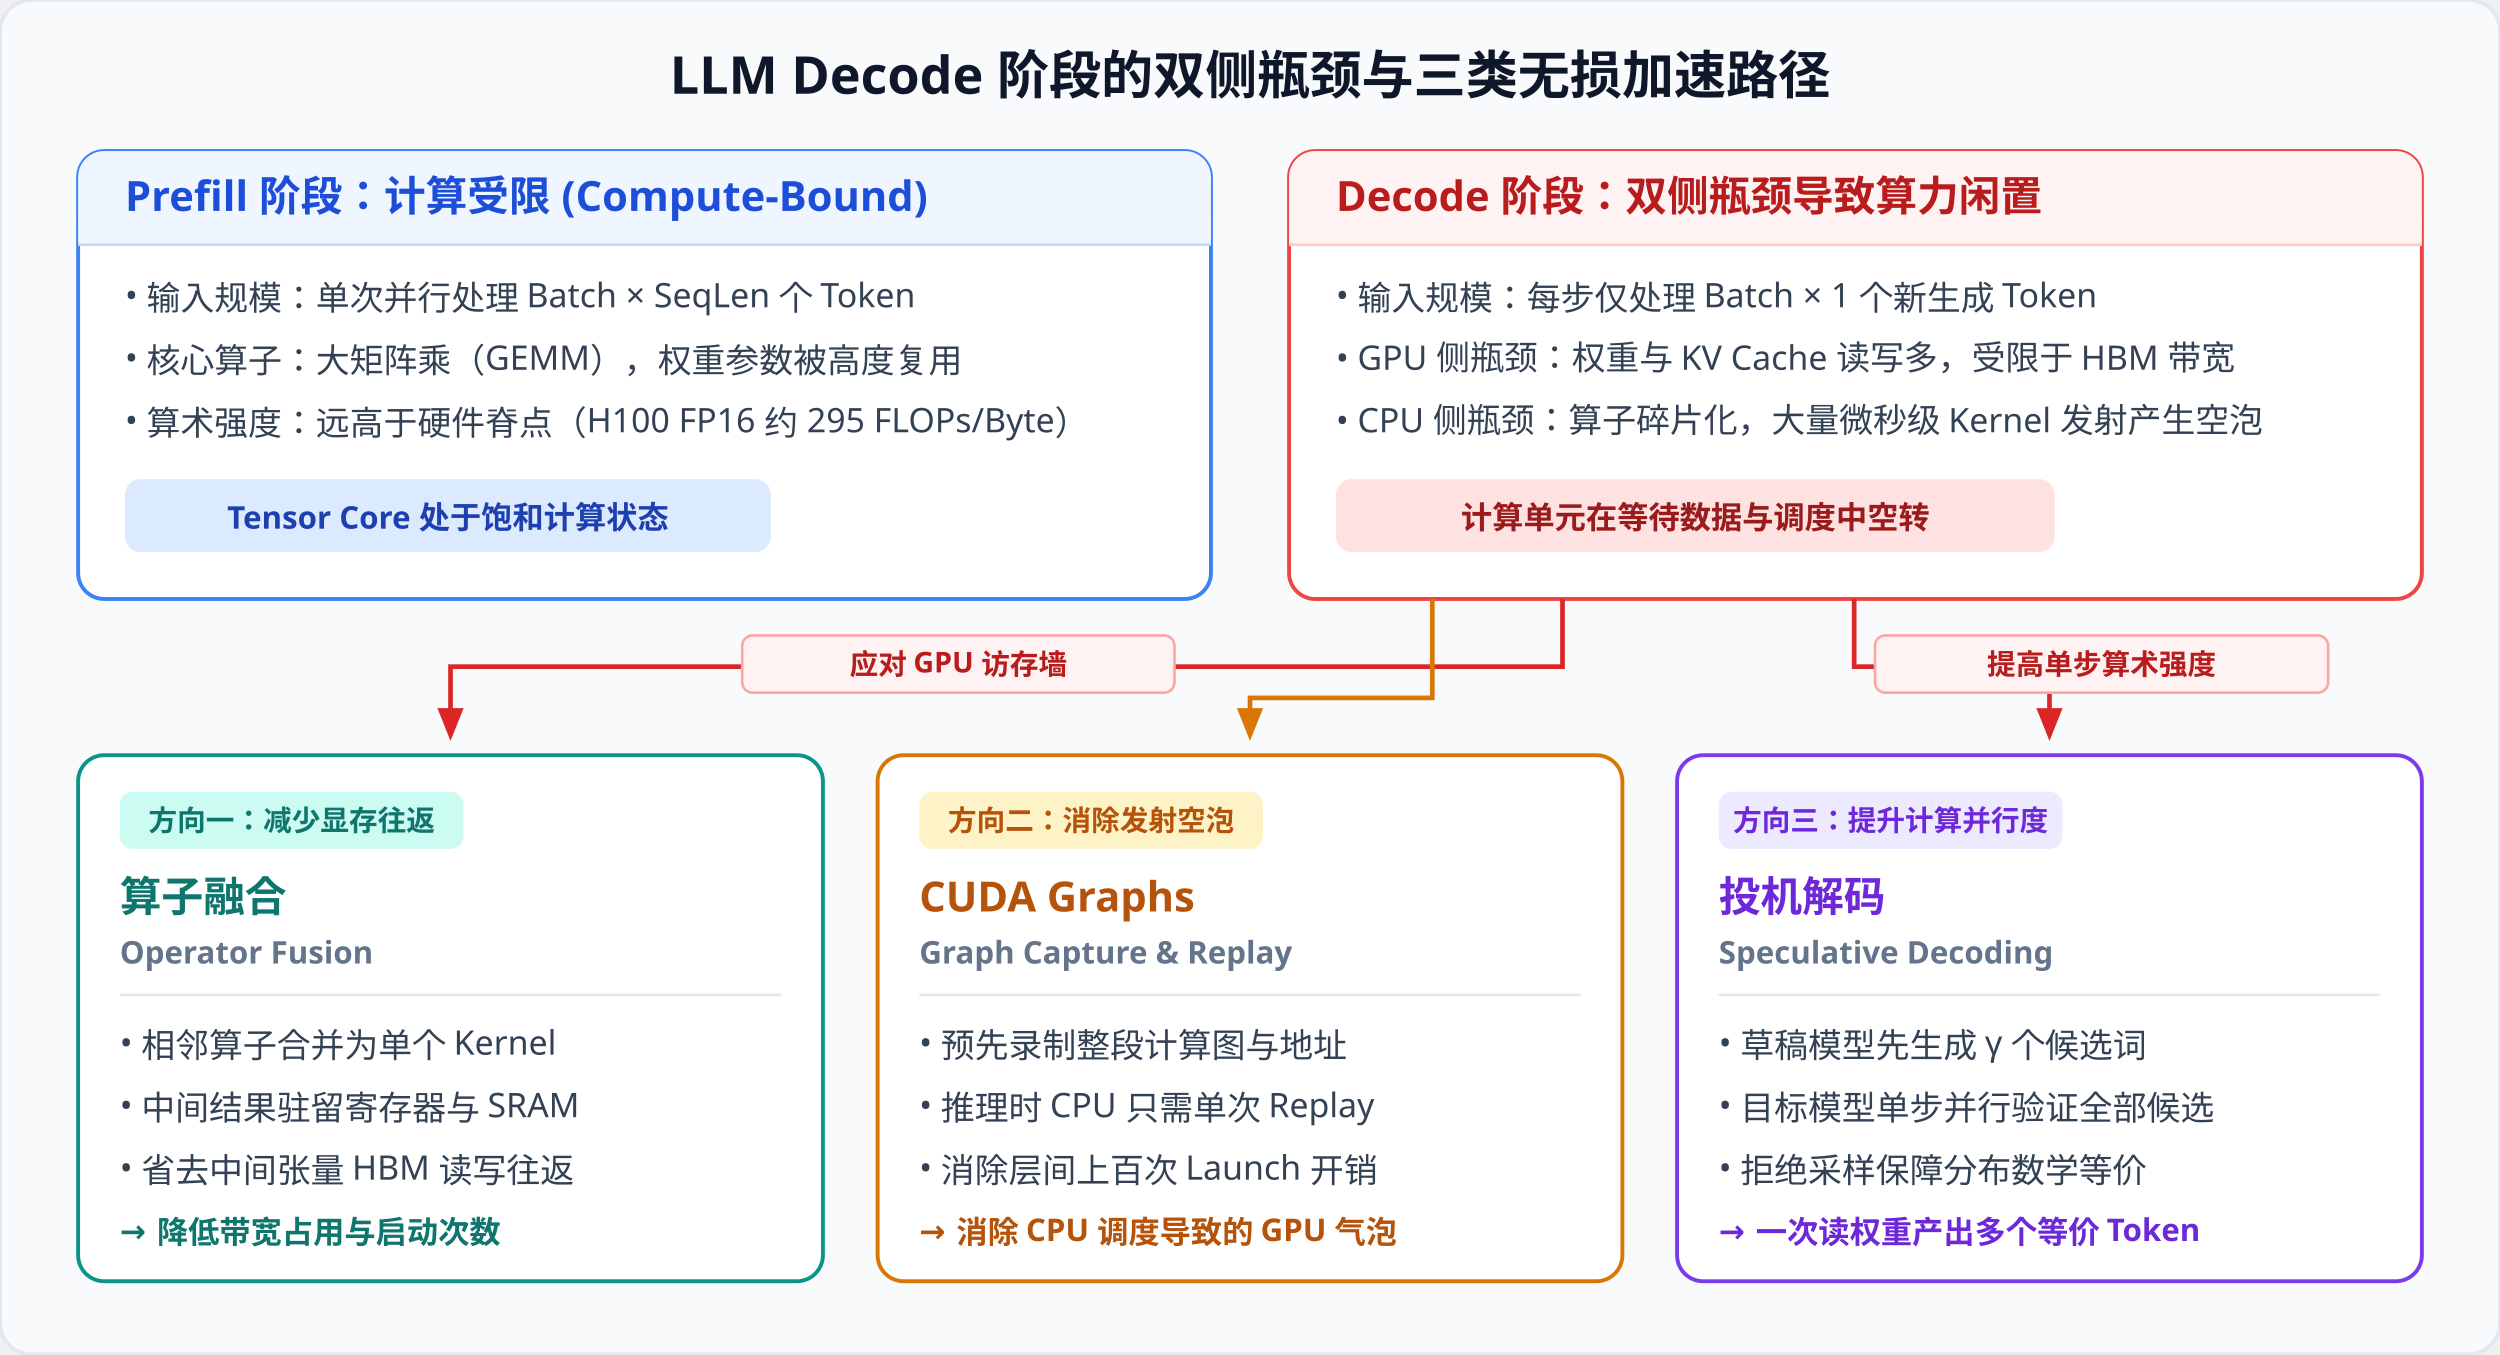
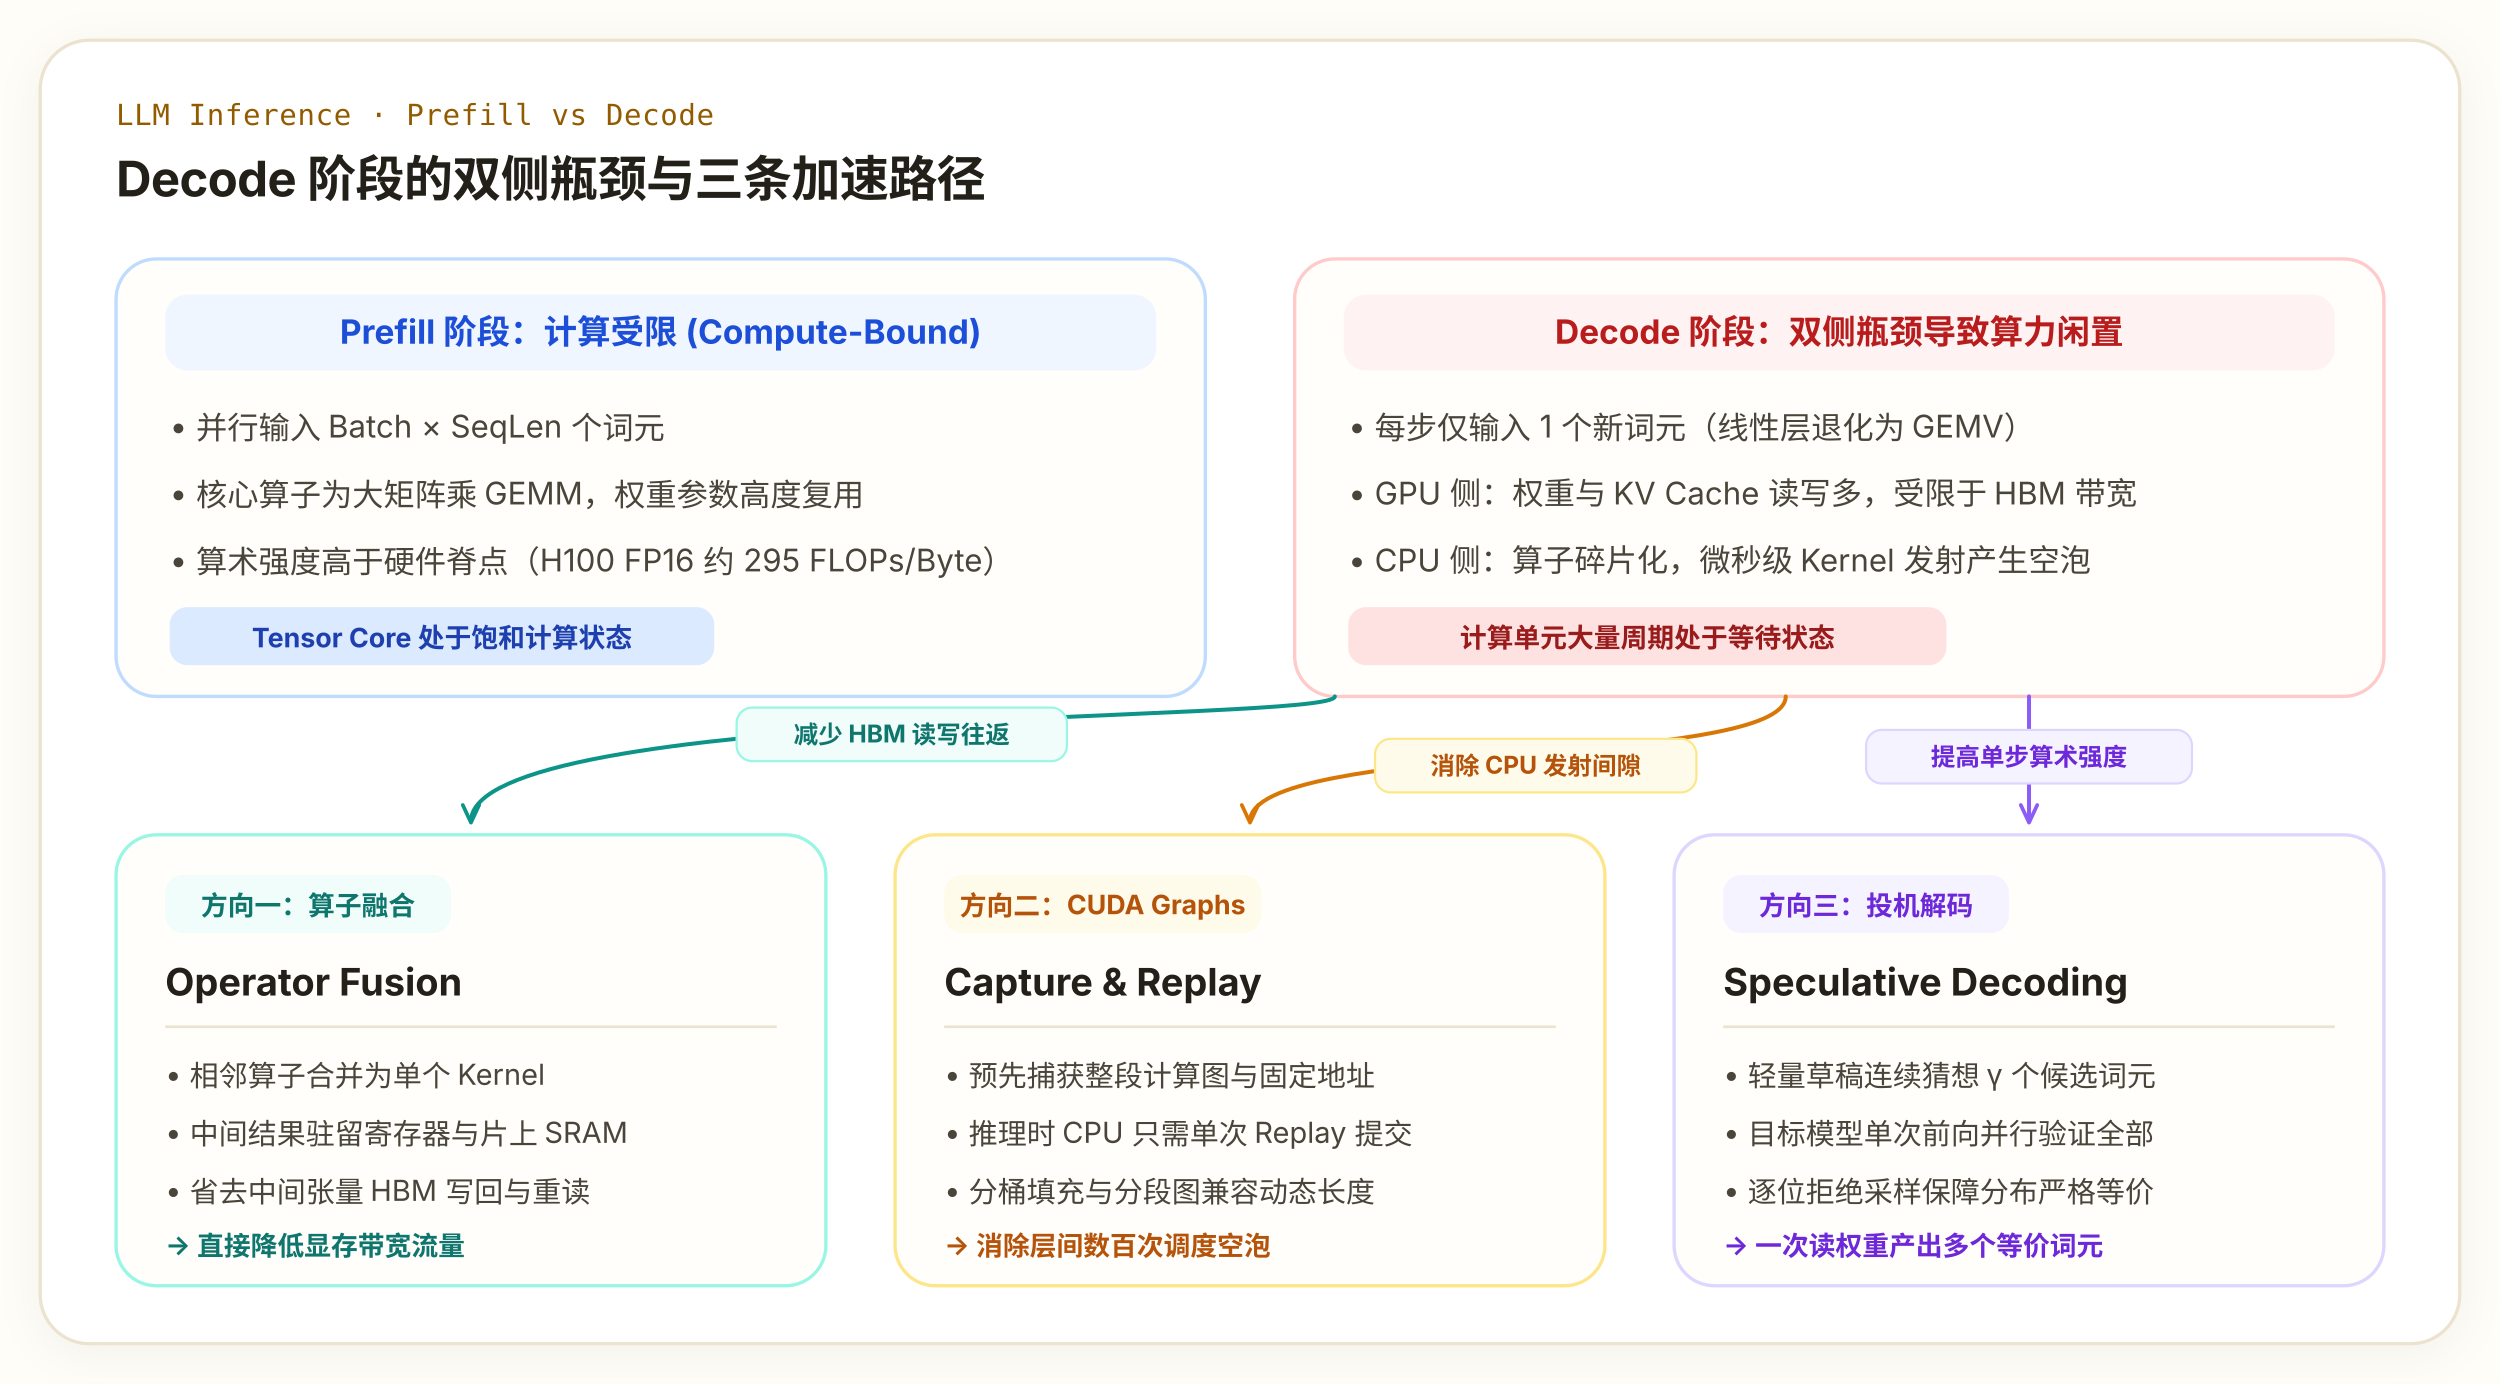
- <svg xmlns="http://www.w3.org/2000/svg" viewBox="0 0 960 520" width="960" height="520">
+ <svg xmlns="http://www.w3.org/2000/svg" viewBox="0 0 1120 620" width="1120" height="620">
  <defs>
-     <style>
-       text { font-family: "Microsoft YaHei", "PingFang SC", "Noto Sans SC", "Segoe UI", sans-serif; }
-       .title { font-size: 20px; font-weight: 700; fill: #0f172a; }
-       .card-title { font-size: 16px; font-weight: 700; }
-       .body { font-size: 13px; fill: #334155; }
-       .small { font-size: 12px; font-weight: 600; }
-       .tag { font-size: 11px; font-weight: 700; }
-     </style>
-     <marker id="arrow-slate" viewBox="0 0 10 10" refX="8" refY="5" markerWidth="7" markerHeight="7" orient="auto">
-       <path d="M 0 1 L 10 5 L 0 9 z" fill="#475569" />
+     <filter id="soft-shadow" x="-4%" y="-4%" width="108%" height="110%">
+       <feDropShadow dx="0" dy="4" stdDeviation="10" flood-color="#222018" flood-opacity="0.05" />
+     </filter>
+     <pattern id="soft-hatch-red" width="10" height="10" patternTransform="rotate(38)" patternUnits="userSpaceOnUse">
+       <rect width="10" height="10" fill="#fef2f2" />
+       <line x1="0" y1="0" x2="0" y2="10" stroke="#fecaca" stroke-width="2.2" />
+     </pattern>
+     <marker id="arr-warm" viewBox="0 0 12 12" refX="9" refY="6" markerWidth="7" markerHeight="7" orient="auto">
+       <path d="M 2 2.5 L 9.5 6 L 2 9.5" fill="none" stroke="#8c8270" stroke-width="1.7" stroke-linecap="round" stroke-linejoin="round" />
    </marker>
-     <marker id="arrow-red" viewBox="0 0 10 10" refX="8" refY="5" markerWidth="7" markerHeight="7" orient="auto">
-       <path d="M 0 1 L 10 5 L 0 9 z" fill="#dc2626" />
+     <marker id="arr-red" viewBox="0 0 12 12" refX="9" refY="6" markerWidth="7" markerHeight="7" orient="auto">
+       <path d="M 2 2.5 L 9.5 6 L 2 9.5" fill="none" stroke="#dc2626" stroke-width="1.6" stroke-linecap="round" stroke-linejoin="round" />
    </marker>
-     <marker id="arrow-amber" viewBox="0 0 10 10" refX="8" refY="5" markerWidth="7" markerHeight="7" orient="auto">
-       <path d="M 0 1 L 10 5 L 0 9 z" fill="#d97706" />
+     <marker id="arr-teal" viewBox="0 0 12 12" refX="9" refY="6" markerWidth="7" markerHeight="7" orient="auto">
+       <path d="M 2 2.5 L 9.5 6 L 2 9.5" fill="none" stroke="#0d9488" stroke-width="1.6" stroke-linecap="round" stroke-linejoin="round" />
+     </marker>
+     <marker id="arr-amber" viewBox="0 0 12 12" refX="9" refY="6" markerWidth="7" markerHeight="7" orient="auto">
+       <path d="M 2 2.5 L 9.5 6 L 2 9.5" fill="none" stroke="#d97706" stroke-width="1.6" stroke-linecap="round" stroke-linejoin="round" />
+     </marker>
+     <marker id="arr-purple" viewBox="0 0 12 12" refX="9" refY="6" markerWidth="7" markerHeight="7" orient="auto">
+       <path d="M 2 2.5 L 9.5 6 L 2 9.5" fill="none" stroke="#8b5cf6" stroke-width="1.6" stroke-linecap="round" stroke-linejoin="round" />
+     </marker>
+     <marker id="arr-blue" viewBox="0 0 12 12" refX="9" refY="6" markerWidth="7" markerHeight="7" orient="auto">
+       <path d="M 2 2.5 L 9.5 6 L 2 9.5" fill="none" stroke="#3b82f6" stroke-width="1.6" stroke-linecap="round" stroke-linejoin="round" />
    </marker>
  </defs>
-   <rect width="960" height="520" rx="12" fill="#f8fafc" stroke="#e2e8f0" stroke-width="1.5" />
-   <text x="480" y="36" text-anchor="middle" class="title">LLM Decode 阶段的双侧瓶颈与三类无损加速路径</text>
-   <rect x="30" y="58" width="435" height="172" rx="10" fill="#ffffff" stroke="#3b82f6" stroke-width="1.5" />
-   <rect x="30" y="58" width="435" height="36" rx="10" fill="#eff6ff" />
-   <rect x="30" y="84" width="435" height="10" fill="#eff6ff" />
-   <line x1="30" y1="94" x2="465" y2="94" stroke="#bfdbfe" stroke-width="1" />
-   <text x="48" y="81" class="card-title" fill="#1d4ed8">Prefill 阶段：计算受限 (Compute-Bound)</text>
-   <text x="48" y="118" class="body">• 输入规模：单次并行处理 Batch × SeqLen 个 Token</text>
-   <text x="48" y="142" class="body">• 核心算子：大矩阵乘（GEMM），权重参数被高度复用</text>
-   <text x="48" y="166" class="body">• 算术强度：远高于硬件脊点（H100 FP16 约 295 FLOPs/Byte）</text>
-   <rect x="48" y="184" width="248" height="28" rx="6" fill="#dbeafe" />
-   <text x="172" y="203" text-anchor="middle" class="small" fill="#1e40af">Tensor Core 处于饱和计算状态</text>
-   <rect x="495" y="58" width="435" height="172" rx="10" fill="#ffffff" stroke="#ef4444" stroke-width="1.5" />
-   <rect x="495" y="58" width="435" height="36" rx="10" fill="#fef2f2" />
-   <rect x="495" y="84" width="435" height="10" fill="#fef2f2" />
-   <line x1="495" y1="94" x2="930" y2="94" stroke="#fecaca" stroke-width="1" />
-   <text x="513" y="81" class="card-title" fill="#b91c1c">Decode 阶段：双侧瓶颈导致算力闲置</text>
-   <text x="513" y="118" class="body">• 输入规模：每步仅处理 Batch × 1 个新生成 Token</text>
-   <text x="513" y="142" class="body">• GPU 侧瓶颈：权重与 KV Cache 读写多，受限于 HBM 带宽</text>
-   <text x="513" y="166" class="body">• CPU 侧瓶颈：算子碎片化，大量微秒级 Kernel 发射产生空泡</text>
-   <rect x="513" y="184" width="276" height="28" rx="6" fill="#fee2e2" />
-   <text x="651" y="203" text-anchor="middle" class="small" fill="#991b1b">计算单元在等待数据与调度中空转</text>
-   <path d="M 600 230 L 600 256 L 173 256 L 173 282" fill="none" stroke="#dc2626" stroke-width="1.8" marker-end="url(#arrow-red)" />
-   <path d="M 712 230 L 712 256 L 787 256 L 787 282" fill="none" stroke="#dc2626" stroke-width="1.8" marker-end="url(#arrow-red)" />
-   <path d="M 550 230 L 550 268 L 480 268 L 480 282" fill="none" stroke="#d97706" stroke-width="1.8" marker-end="url(#arrow-amber)" />
-   <rect x="285" y="244" width="166" height="22" rx="4" fill="#fef2f2" stroke="#fca5a5" stroke-width="1" />
-   <text x="368" y="259" text-anchor="middle" class="tag" fill="#b91c1c">应对 GPU 访存墙</text>
-   <rect x="720" y="244" width="174" height="22" rx="4" fill="#fef2f2" stroke="#fca5a5" stroke-width="1" />
-   <text x="807" y="259" text-anchor="middle" class="tag" fill="#b91c1c">提高单步算术强度</text>
-   <rect x="30" y="290" width="286" height="202" rx="10" fill="#ffffff" stroke="#0d9488" stroke-width="1.5" />
-   <rect x="46" y="304" width="132" height="22" rx="5" fill="#ccfbf1" />
-   <text x="112" y="319" text-anchor="middle" class="tag" fill="#0f766e">方向一：减少显存往返</text>
-   <text x="46" y="350" class="card-title" fill="#0f766e">算子融合</text>
-   <text x="46" y="370" class="small" fill="#64748b">Operator Fusion</text>
-   <line x1="46" y1="382" x2="300" y2="382" stroke="#e2e8f0" stroke-width="1" />
-   <text x="46" y="405" class="body">• 相邻算子合并为单个 Kernel</text>
-   <text x="46" y="429" class="body">• 中间结果驻留寄存器与 SRAM</text>
-   <text x="46" y="453" class="body">• 省去中间张量 HBM 读写往返</text>
-   <text x="46" y="477" class="small" fill="#0f766e">→ 降低带宽占用与启动次数</text>
-   <rect x="337" y="290" width="286" height="202" rx="10" fill="#ffffff" stroke="#d97706" stroke-width="1.5" />
-   <rect x="353" y="304" width="132" height="22" rx="5" fill="#fef3c7" />
-   <text x="419" y="319" text-anchor="middle" class="tag" fill="#b45309">方向二：消除发射空泡</text>
-   <text x="353" y="350" class="card-title" fill="#b45309">CUDA Graphs</text>
-   <text x="353" y="370" class="small" fill="#64748b">Graph Capture &amp; Replay</text>
-   <line x1="353" y1="382" x2="607" y2="382" stroke="#e2e8f0" stroke-width="1" />
-   <text x="353" y="405" class="body">• 预先录制整段计算图与地址</text>
-   <text x="353" y="429" class="body">• 推理时 CPU 只需单次 Replay</text>
-   <text x="353" y="453" class="body">• 消除层间上百次 Launch 开销</text>
-   <text x="353" y="477" class="small" fill="#b45309">→ 消除 CPU 调度导致的 GPU 气泡</text>
-   <rect x="644" y="290" width="286" height="202" rx="10" fill="#ffffff" stroke="#7c3aed" stroke-width="1.5" />
-   <rect x="660" y="304" width="132" height="22" rx="5" fill="#ede9fe" />
-   <text x="726" y="319" text-anchor="middle" class="tag" fill="#6d28d9">方向三：提升计算并行度</text>
-   <text x="660" y="350" class="card-title" fill="#6d28d9">投机解码</text>
-   <text x="660" y="370" class="small" fill="#64748b">Speculative Decoding</text>
-   <line x1="660" y1="382" x2="914" y2="382" stroke="#e2e8f0" stroke-width="1" />
-   <text x="660" y="405" class="body">• 草稿模型先生成 γ 个候选词</text>
-   <text x="660" y="429" class="body">• 目标模型单步并行验证全部候选</text>
-   <text x="660" y="453" class="body">• 拒绝采样保障分布数学等价</text>
-   <text x="660" y="477" class="small" fill="#6d28d9">→ 一次读权重产出多个等价 Token</text>
+   <rect width="1120" height="620" fill="#fffdf7" />
+   <rect x="18" y="18" width="1084" height="584" rx="22" fill="#ffffff" stroke="#ebe3d0" stroke-width="1.5" filter="url(#soft-shadow)" />
+   <text x="52" y="56" font-family="JetBrains Mono, Cascadia Code, SFMono-Regular, Consolas, monospace" font-size="13" font-weight="400" fill="#925b00" letter-spacing="0.3">LLM Inference · Prefill vs Decode</text>
+   <text x="52" y="88" font-family="Inter, HarmonyOS Sans SC, PingFang SC, Noto Sans SC, Noto Sans CJK SC, Microsoft YaHei, sans-serif" font-size="22" font-weight="700" fill="#222018" letter-spacing="-0.3">Decode 阶段的双侧瓶颈与三条加速路径</text>
+   <rect x="52" y="116" width="488" height="196" rx="18" fill="#fffefb" stroke="#bfdbfe" stroke-width="1.5" />
+   <rect x="74" y="132" width="444" height="34" rx="10" fill="#eff6ff" />
+   <text x="296" y="154" text-anchor="middle" font-family="Inter, HarmonyOS Sans SC, PingFang SC, Noto Sans SC, Noto Sans CJK SC, Microsoft YaHei, sans-serif" font-size="15" font-weight="700" fill="#1d4ed8">Prefill 阶段：计算受限 (Compute-Bound)</text>
+   <text x="76" y="196" font-family="Inter, HarmonyOS Sans SC, PingFang SC, Noto Sans SC, Noto Sans CJK SC, Microsoft YaHei, sans-serif" font-size="14" font-weight="400" fill="#4a453b">• 并行输入 Batch × SeqLen 个词元</text>
+   <text x="76" y="226" font-family="Inter, HarmonyOS Sans SC, PingFang SC, Noto Sans SC, Noto Sans CJK SC, Microsoft YaHei, sans-serif" font-size="14" font-weight="400" fill="#4a453b">• 核心算子为大矩阵乘 GEMM，权重参数高度复用</text>
+   <text x="76" y="256" font-family="Inter, HarmonyOS Sans SC, PingFang SC, Noto Sans SC, Noto Sans CJK SC, Microsoft YaHei, sans-serif" font-size="14" font-weight="400" fill="#4a453b">• 算术强度高于硬件脊点（H100 FP16 约 295 FLOPs/Byte）</text>
+   <rect x="76" y="272" width="244" height="26" rx="8" fill="#dbeafe" />
+   <text x="198" y="290" text-anchor="middle" font-family="Inter, HarmonyOS Sans SC, PingFang SC, Noto Sans SC, Noto Sans CJK SC, Microsoft YaHei, sans-serif" font-size="12" font-weight="700" fill="#1e40af">Tensor Core 处于饱和计算状态</text>
+   <rect x="580" y="116" width="488" height="196" rx="18" fill="#fffefb" stroke="#fecaca" stroke-width="1.5" />
+   <rect x="602" y="132" width="444" height="34" rx="10" fill="#fef2f2" />
+   <text x="824" y="154" text-anchor="middle" font-family="Inter, HarmonyOS Sans SC, PingFang SC, Noto Sans SC, Noto Sans CJK SC, Microsoft YaHei, sans-serif" font-size="15" font-weight="700" fill="#b91c1c">Decode 阶段：双侧瓶颈导致算力闲置</text>
+   <text x="604" y="196" font-family="Inter, HarmonyOS Sans SC, PingFang SC, Noto Sans SC, Noto Sans CJK SC, Microsoft YaHei, sans-serif" font-size="14" font-weight="400" fill="#4a453b">• 每步仅输入 1 个新词元（线性层退化为 GEMV）</text>
+   <text x="604" y="226" font-family="Inter, HarmonyOS Sans SC, PingFang SC, Noto Sans SC, Noto Sans CJK SC, Microsoft YaHei, sans-serif" font-size="14" font-weight="400" fill="#4a453b">• GPU 侧：权重与 KV Cache 读写多，受限于 HBM 带宽</text>
+   <text x="604" y="256" font-family="Inter, HarmonyOS Sans SC, PingFang SC, Noto Sans SC, Noto Sans CJK SC, Microsoft YaHei, sans-serif" font-size="14" font-weight="400" fill="#4a453b">• CPU 侧：算子碎片化，微秒级 Kernel 发射产生空泡</text>
+   <rect x="604" y="272" width="268" height="26" rx="8" fill="#fee2e2" />
+   <text x="738" y="290" text-anchor="middle" font-family="Inter, HarmonyOS Sans SC, PingFang SC, Noto Sans SC, Noto Sans CJK SC, Microsoft YaHei, sans-serif" font-size="12" font-weight="700" fill="#991b1b">计算单元大量周期处于等待状态</text>
+   <path d="M 598 312 C 598 324, 211 316, 211 368" fill="none" stroke="#0d9488" stroke-width="1.8" stroke-linecap="round" marker-end="url(#arr-teal)" />
+   <path d="M 800 312 C 800 344, 560 332, 560 368" fill="none" stroke="#d97706" stroke-width="1.8" stroke-linecap="round" marker-end="url(#arr-amber)" />
+   <path d="M 909 312 C 909 338, 909 342, 909 368" fill="none" stroke="#8b5cf6" stroke-width="1.8" stroke-linecap="round" marker-end="url(#arr-purple)" />
+   <rect x="330" y="317" width="148" height="24" rx="7" fill="#f0fdfa" stroke="#99f6e4" stroke-width="1" />
+   <text x="404" y="333" text-anchor="middle" font-family="Inter, HarmonyOS Sans SC, PingFang SC, Noto Sans SC, Noto Sans CJK SC, Microsoft YaHei, sans-serif" font-size="11" font-weight="700" fill="#0f766e">减少 HBM 读写往返</text>
+   <rect x="616" y="331" width="144" height="24" rx="7" fill="#fffbeb" stroke="#fde68a" stroke-width="1" />
+   <text x="688" y="347" text-anchor="middle" font-family="Inter, HarmonyOS Sans SC, PingFang SC, Noto Sans SC, Noto Sans CJK SC, Microsoft YaHei, sans-serif" font-size="11" font-weight="700" fill="#b45309">消除 CPU 发射间隙</text>
+   <rect x="836" y="327" width="146" height="24" rx="7" fill="#f5f3ff" stroke="#ddd6fe" stroke-width="1" />
+   <text x="909" y="343" text-anchor="middle" font-family="Inter, HarmonyOS Sans SC, PingFang SC, Noto Sans SC, Noto Sans CJK SC, Microsoft YaHei, sans-serif" font-size="11" font-weight="700" fill="#6d28d9">提高单步算术强度</text>
+   <rect x="52" y="374" width="318" height="202" rx="18" fill="#fffefb" stroke="#99f6e4" stroke-width="1.5" />
+   <rect x="74" y="392" width="128" height="26" rx="8" fill="#f0fdfa" />
+   <text x="138" y="410" text-anchor="middle" font-family="Inter, HarmonyOS Sans SC, PingFang SC, Noto Sans SC, Noto Sans CJK SC, Microsoft YaHei, sans-serif" font-size="12" font-weight="700" fill="#0f766e">方向一：算子融合</text>
+   <text x="74" y="446" font-family="Inter, HarmonyOS Sans SC, PingFang SC, Noto Sans SC, Noto Sans CJK SC, Microsoft YaHei, sans-serif" font-size="17" font-weight="700" fill="#222018">Operator Fusion</text>
+   <line x1="74" y1="460" x2="348" y2="460" stroke="#ebe3d0" stroke-width="1.2" />
+   <text x="74" y="486" font-family="Inter, HarmonyOS Sans SC, PingFang SC, Noto Sans SC, Noto Sans CJK SC, Microsoft YaHei, sans-serif" font-size="13" font-weight="400" fill="#4a453b">• 相邻算子合并为单个 Kernel</text>
+   <text x="74" y="512" font-family="Inter, HarmonyOS Sans SC, PingFang SC, Noto Sans SC, Noto Sans CJK SC, Microsoft YaHei, sans-serif" font-size="13" font-weight="400" fill="#4a453b">• 中间结果驻留寄存器与片上 SRAM</text>
+   <text x="74" y="538" font-family="Inter, HarmonyOS Sans SC, PingFang SC, Noto Sans SC, Noto Sans CJK SC, Microsoft YaHei, sans-serif" font-size="13" font-weight="400" fill="#4a453b">• 省去中间张量 HBM 写回与重读</text>
+   <text x="74" y="562" font-family="Inter, HarmonyOS Sans SC, PingFang SC, Noto Sans SC, Noto Sans CJK SC, Microsoft YaHei, sans-serif" font-size="12" font-weight="700" fill="#0f766e">→ 直接降低显存带宽流量</text>
+   <rect x="401" y="374" width="318" height="202" rx="18" fill="#fffefb" stroke="#fde68a" stroke-width="1.5" />
+   <rect x="423" y="392" width="142" height="26" rx="8" fill="#fffbeb" />
+   <text x="494" y="410" text-anchor="middle" font-family="Inter, HarmonyOS Sans SC, PingFang SC, Noto Sans SC, Noto Sans CJK SC, Microsoft YaHei, sans-serif" font-size="12" font-weight="700" fill="#b45309">方向二：CUDA Graphs</text>
+   <text x="423" y="446" font-family="Inter, HarmonyOS Sans SC, PingFang SC, Noto Sans SC, Noto Sans CJK SC, Microsoft YaHei, sans-serif" font-size="17" font-weight="700" fill="#222018">Capture &amp; Replay</text>
+   <line x1="423" y1="460" x2="697" y2="460" stroke="#ebe3d0" stroke-width="1.2" />
+   <text x="423" y="486" font-family="Inter, HarmonyOS Sans SC, PingFang SC, Noto Sans SC, Noto Sans CJK SC, Microsoft YaHei, sans-serif" font-size="13" font-weight="400" fill="#4a453b">• 预先捕获整段计算图与固定地址</text>
+   <text x="423" y="512" font-family="Inter, HarmonyOS Sans SC, PingFang SC, Noto Sans SC, Noto Sans CJK SC, Microsoft YaHei, sans-serif" font-size="13" font-weight="400" fill="#4a453b">• 推理时 CPU 只需单次 Replay 提交</text>
+   <text x="423" y="538" font-family="Inter, HarmonyOS Sans SC, PingFang SC, Noto Sans SC, Noto Sans CJK SC, Microsoft YaHei, sans-serif" font-size="13" font-weight="400" fill="#4a453b">• 分桶填充与分段图兼容动态长度</text>
+   <text x="423" y="562" font-family="Inter, HarmonyOS Sans SC, PingFang SC, Noto Sans SC, Noto Sans CJK SC, Microsoft YaHei, sans-serif" font-size="12" font-weight="700" fill="#b45309">→ 消除层间数百次调度空泡</text>
+   <rect x="750" y="374" width="318" height="202" rx="18" fill="#fffefb" stroke="#ddd6fe" stroke-width="1.5" />
+   <rect x="772" y="392" width="128" height="26" rx="8" fill="#f5f3ff" />
+   <text x="836" y="410" text-anchor="middle" font-family="Inter, HarmonyOS Sans SC, PingFang SC, Noto Sans SC, Noto Sans CJK SC, Microsoft YaHei, sans-serif" font-size="12" font-weight="700" fill="#6d28d9">方向三：投机解码</text>
+   <text x="772" y="446" font-family="Inter, HarmonyOS Sans SC, PingFang SC, Noto Sans SC, Noto Sans CJK SC, Microsoft YaHei, sans-serif" font-size="17" font-weight="700" fill="#222018">Speculative Decoding</text>
+   <line x1="772" y1="460" x2="1046" y2="460" stroke="#ebe3d0" stroke-width="1.2" />
+   <text x="772" y="486" font-family="Inter, HarmonyOS Sans SC, PingFang SC, Noto Sans SC, Noto Sans CJK SC, Microsoft YaHei, sans-serif" font-size="13" font-weight="400" fill="#4a453b">• 轻量草稿连续猜想 γ 个候选词元</text>
+   <text x="772" y="512" font-family="Inter, HarmonyOS Sans SC, PingFang SC, Noto Sans SC, Noto Sans CJK SC, Microsoft YaHei, sans-serif" font-size="13" font-weight="400" fill="#4a453b">• 目标模型单次前向并行验证全部</text>
+   <text x="772" y="538" font-family="Inter, HarmonyOS Sans SC, PingFang SC, Noto Sans SC, Noto Sans CJK SC, Microsoft YaHei, sans-serif" font-size="13" font-weight="400" fill="#4a453b">• 逐位拒绝采样保障分布严格等价</text>
+   <text x="772" y="562" font-family="Inter, HarmonyOS Sans SC, PingFang SC, Noto Sans SC, Noto Sans CJK SC, Microsoft YaHei, sans-serif" font-size="12" font-weight="700" fill="#6d28d9">→ 一次读权重产出多个等价词元</text>
</svg>
